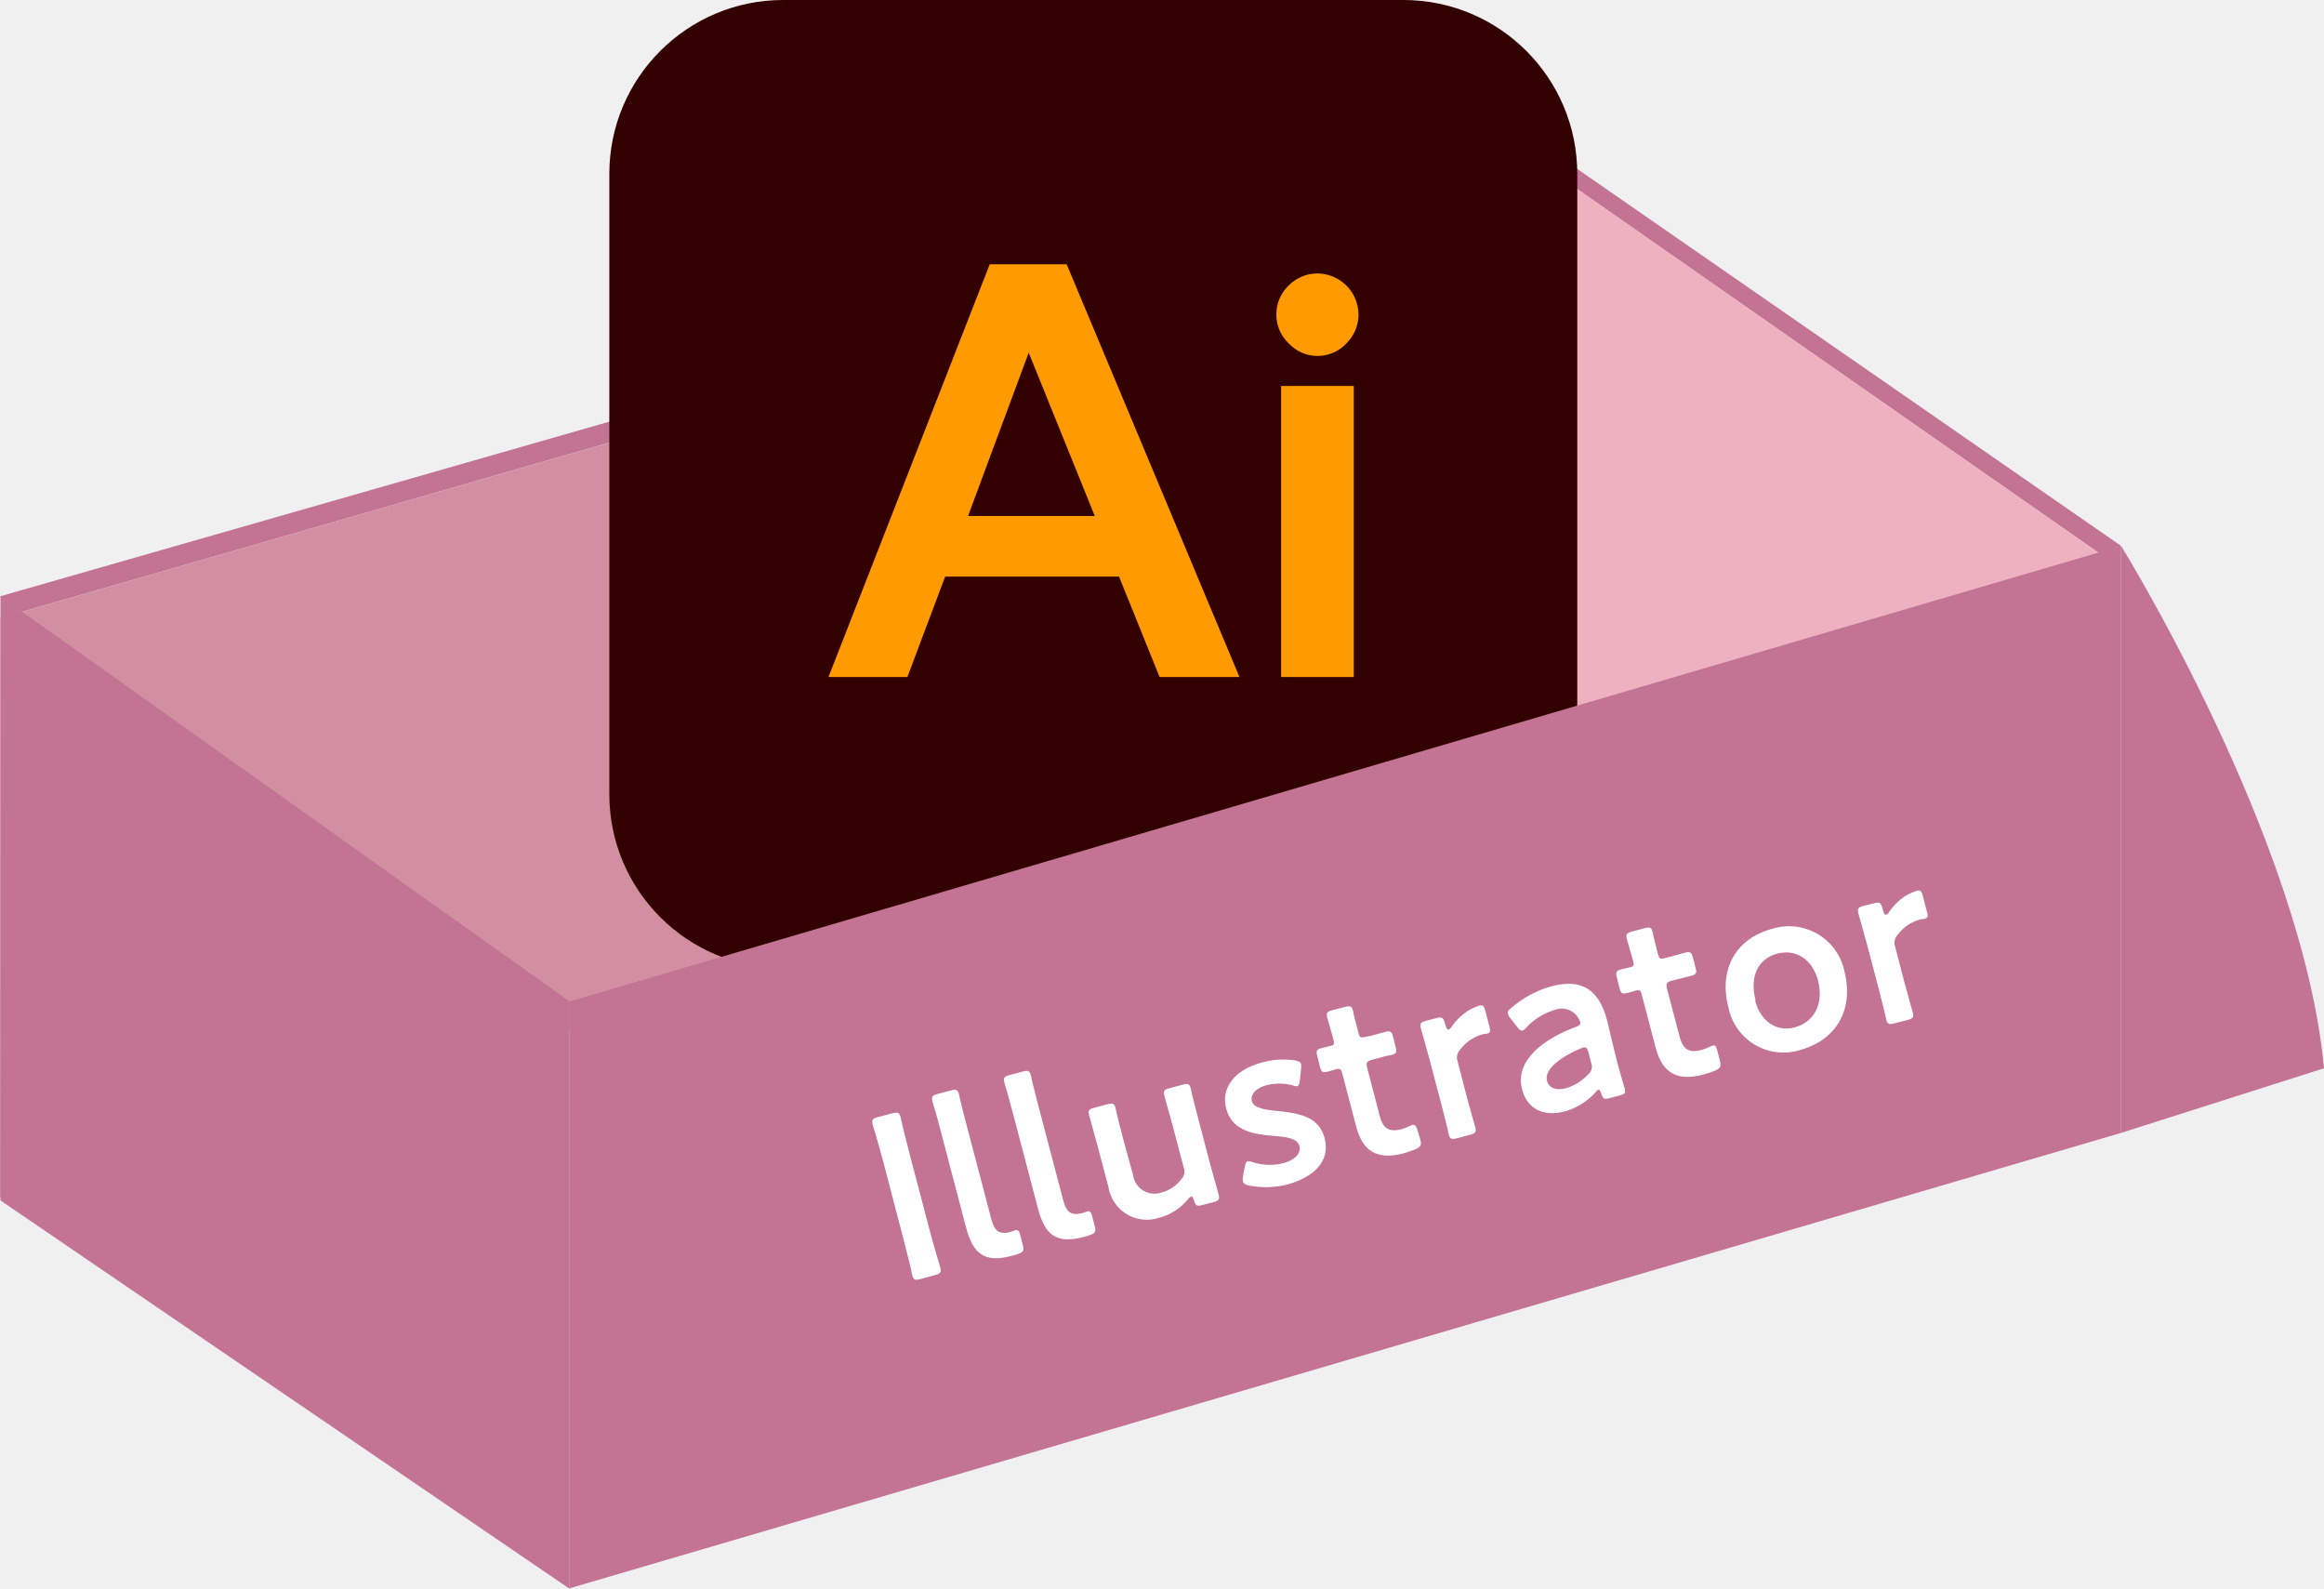
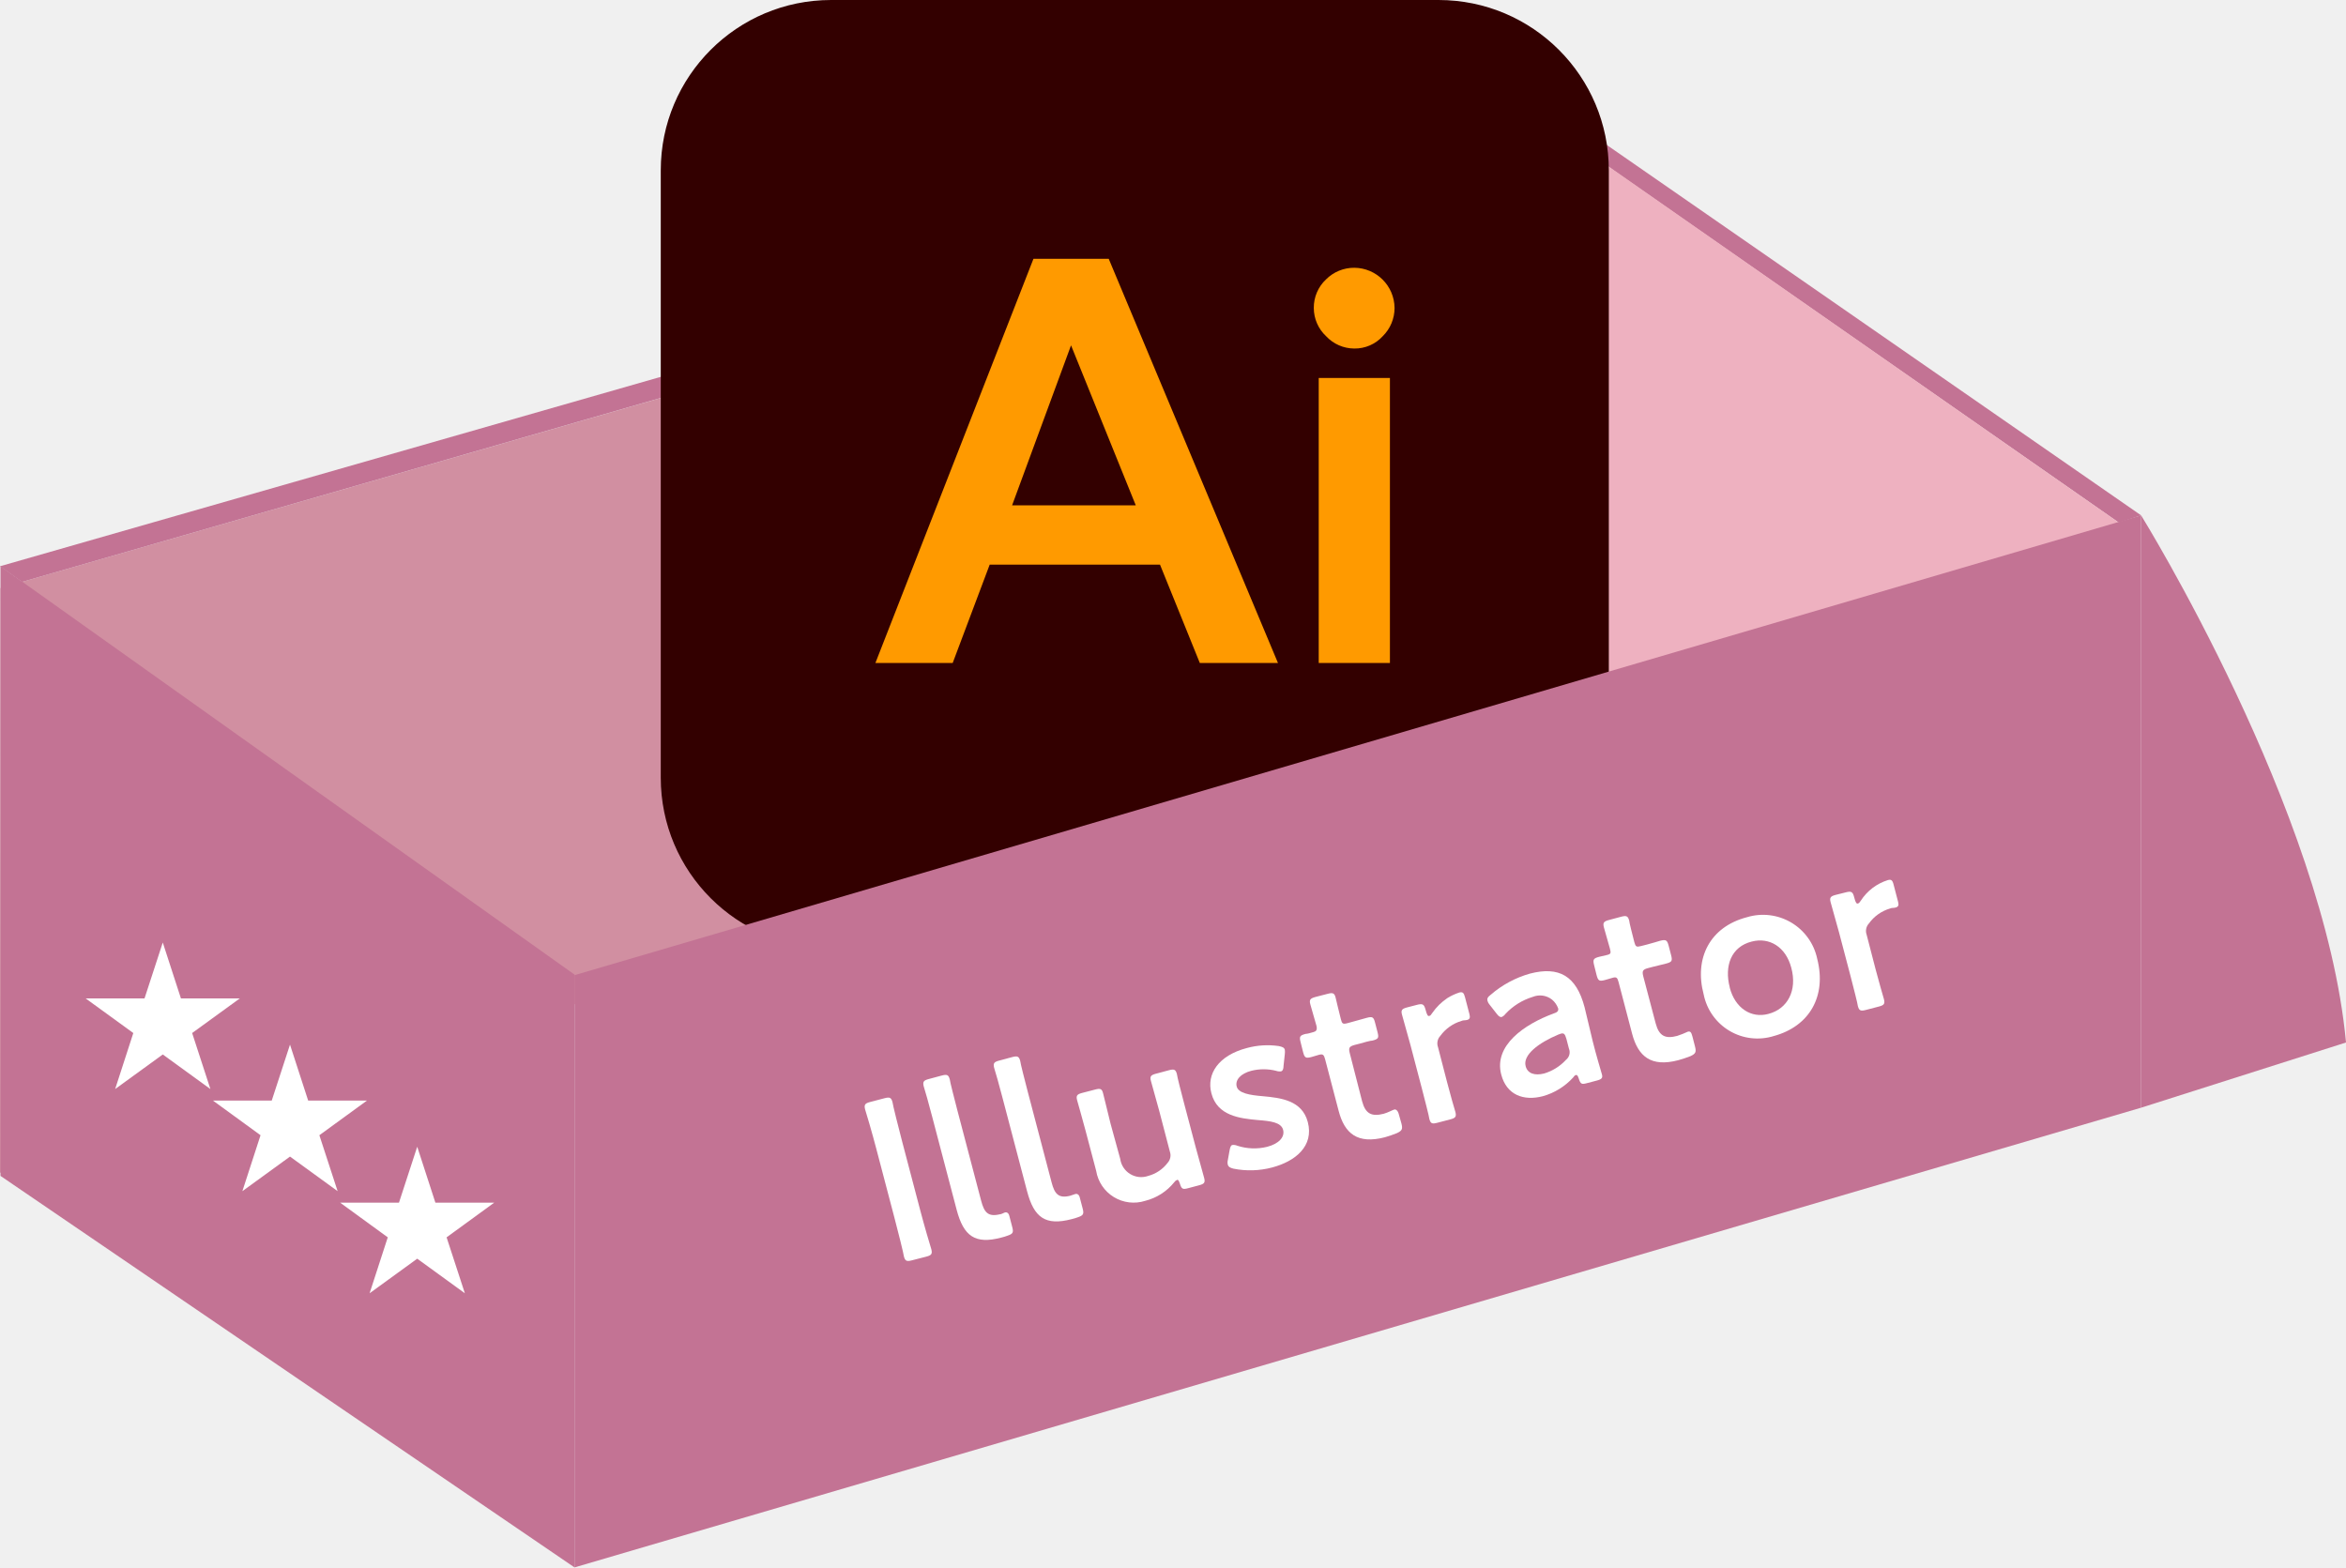
- <svg xmlns="http://www.w3.org/2000/svg" viewBox="0 0 235.63 161.02">
+ <svg xmlns="http://www.w3.org/2000/svg" viewBox="0 0 242.85 162.26">
  <defs>
    <style>.cls-1{fill:#d18fa1;}.cls-2{fill:#c37394;}.cls-3{fill:#eeb1c0;}.cls-4{fill:#300;}.cls-5{fill:#ff9a00;}.cls-6{fill:#fff;}</style>
  </defs>
  <g id="レイヤー_2" data-name="レイヤー 2">
    <g id="レイヤー_1-2" data-name="レイヤー 1">
-       <polygon class="cls-1" points="0 121.38 157.36 75.2 157.36 17.35 0.05 62.65 0 121.38" />
-       <polygon class="cls-2" points="0.05 121.69 0.05 60.45 57.7 101.48 57.7 161.02 0.05 121.69" />
-       <polygon class="cls-2" points="215.06 55.34 157.36 15.35 0 60.45 2.21 62.02 157.29 17.35 212.82 56.07 215.06 55.34" />
-       <polygon class="cls-3" points="212.82 56.07 157.36 17.35 157.36 75.2 212.82 113.79 212.82 56.07" />
-       <rect class="cls-4" x="61.78" width="98.14" height="98.14" rx="17.63" />
-       <path class="cls-5" d="M108.15,26.79l17.52,41.84h-8.1l-4.11-10.18H95.83L92,68.63H84l16.35-41.84Zm-10,25.52H111l-6.7-16.56Z" />
-       <path class="cls-5" d="M133.57,27.72a4.2,4.2,0,0,1,4.17,4.16,4.1,4.1,0,0,1-1.22,2.92,4,4,0,0,1-5.87,0,4,4,0,0,1-1.24-2.92,4,4,0,0,1,1.26-2.95A4.08,4.08,0,0,1,133.57,27.72Zm3.69,11.41v29.5h-7.37V39.13Z" />
-       <polygon class="cls-2" points="215.06 114.84 57.7 161.02 57.7 101.48 57.7 101.53 215.06 55.34 215.06 114.84" />
-       <path class="cls-2" d="M215.06,114.84l20.57-6.55c-2.14-23.2-20.57-52.95-20.57-52.95" />
-       <path class="cls-6" d="M93.32,129.66c-.54.14-.7.08-.83-.4,0-.16-.64-2.74-1-4.08L89.62,118c-.36-1.35-1.09-3.89-1.14-4-.13-.49,0-.62.52-.76l1.49-.39c.53-.14.7-.08.83.41,0,.16.64,2.73,1,4.08l1.88,7.15c.35,1.35,1.09,3.88,1.14,4,.12.49,0,.62-.53.76Z" />
-       <path class="cls-6" d="M103.24,127.11c-.22.08-.46.14-.69.2-2.69.71-3.88-.15-4.6-2.88l-2.54-9.66c-.25-1-.82-3-.87-3.12-.12-.49,0-.62.53-.76l1.34-.35c.54-.15.7-.09.83.4,0,.16.5,2.1.77,3.14l2.48,9.43c.31,1.18.71,1.67,1.9,1.39.19-.05.45-.17.57-.2s.35,0,.44.35l.31,1.19C103.85,126.77,103.76,126.92,103.24,127.11Z" />
-       <path class="cls-6" d="M110.53,125.19a5.49,5.49,0,0,1-.69.21c-2.69.7-3.88-.15-4.6-2.89l-2.54-9.66c-.25-.95-.82-3-.87-3.12-.12-.48,0-.61.52-.75l1.35-.36c.54-.14.7-.08.83.41,0,.16.5,2.1.77,3.14l2.48,9.43c.31,1.18.71,1.67,1.9,1.38.18,0,.45-.16.57-.19s.35,0,.44.35l.31,1.18C111.14,124.86,111.05,125,110.53,125.19Z" />
-       <path class="cls-6" d="M121.92,122.15c-.56.15-.69.11-.87-.49-.11-.29-.16-.4-.28-.37a.7.7,0,0,0-.3.25,5.6,5.6,0,0,1-3,1.92,3.93,3.93,0,0,1-5.08-3.11l-1.11-4.2c-.26-1-.82-2.94-.86-3.1-.13-.49,0-.62.52-.76l1.35-.35c.53-.14.7-.09.82.4,0,.16.51,2.1.77,3.13l1,3.64a2.19,2.19,0,0,0,2.9,1.77,3.77,3.77,0,0,0,2-1.34,1.16,1.16,0,0,0,.24-1.18l-1.11-4.2c-.27-1-.82-2.94-.86-3.1-.13-.48,0-.61.52-.75l1.35-.36c.53-.14.69-.08.82.41,0,.16.5,2.1.77,3.12l1.18,4.5c.28,1,.83,3,.87,3.12.13.49,0,.62-.52.76Z" />
-       <path class="cls-6" d="M134.3,115.36c.65,2.46-1.27,4-3.7,4.69a8.85,8.85,0,0,1-4,.12c-.35-.09-.52-.19-.58-.4a1,1,0,0,1,0-.47l.18-1c.07-.37.13-.53.29-.57a1,1,0,0,1,.52.08,5.65,5.65,0,0,0,3.08.11c1.18-.31,1.86-1,1.65-1.77s-1.31-.9-2.6-1c-1.88-.17-4.21-.43-4.82-2.77-.53-2,.73-3.92,3.68-4.69a8.1,8.1,0,0,1,3.3-.2c.36.08.56.15.62.38a1.75,1.75,0,0,1,0,.45l-.13,1.2c-.05.36-.1.55-.27.59A1.15,1.15,0,0,1,131,110a5.27,5.27,0,0,0-2.56,0c-1.09.28-1.69.94-1.51,1.63s1.35.89,2.7,1C131.51,112.84,133.71,113.1,134.3,115.36Z" />
-       <path class="cls-6" d="M144,115.49c.15.58.07.75-.46,1a12.25,12.25,0,0,1-1.25.43c-2.84.74-4.18-.39-4.79-2.74l-1.4-5.34c-.12-.46-.23-.56-.62-.46l-.78.23c-.61.16-.72.09-.88-.51l-.25-1c-.16-.61-.09-.72.51-.88l.82-.19c.39-.1.42-.19.29-.67-.18-.72-.58-2-.62-2.2-.13-.48,0-.61.52-.76l1.28-.33c.53-.14.69-.08.82.4,0,.17.32,1.41.54,2.22.12.49.21.54.68.42L139,105l1.37-.38c.6-.16.72-.09.87.49l.26,1c.15.58.09.7-.52.86-.21,0-1,.22-1.37.33l-.47.12c-.58.16-.66.3-.51.88l1.27,4.86c.35,1.32,1,1.61,2.23,1.3.44-.12.94-.4,1.1-.44s.37.08.48.52Z" />
-       <path class="cls-6" d="M148.71,111.15c.27,1,.82,3,.87,3.12.12.49,0,.62-.53.76l-1.34.36c-.54.13-.7.08-.83-.41,0-.16-.5-2.1-.77-3.14l-1.18-4.49c-.27-1-.83-3-.87-3.12-.13-.48,0-.61.52-.75l1-.26c.6-.16.76-.1.92.5s.25.68.39.64.17-.12.3-.3a5.93,5.93,0,0,1,1.57-1.55,5.47,5.47,0,0,1,1.22-.57c.35-.09.48,0,.61.51l.46,1.76c.09.35,0,.51-.27.57s-.34,0-.57.1a4.17,4.17,0,0,0-2.18,1.54,1.14,1.14,0,0,0-.24,1.18Z" />
-       <path class="cls-6" d="M163.19,111.32c-.53.14-.66.12-.85-.5-.09-.25-.15-.38-.29-.34s-.15.09-.28.25a6.67,6.67,0,0,1-3.14,1.94c-2,.52-3.76-.13-4.31-2.25-.78-3,2.38-5.19,5.42-6.31.39-.12.52-.26.48-.52a2.12,2.12,0,0,0-.64-.92,2,2,0,0,0-2-.28,6.4,6.4,0,0,0-2.82,1.76,1,1,0,0,1-.41.33c-.16,0-.29-.07-.51-.36l-.71-.91a1,1,0,0,1-.23-.41c-.06-.21,0-.38.33-.63a10.62,10.62,0,0,1,4.06-2.19c3-.78,4.8.21,5.66,3.48l.85,3.55c.33,1.33.83,3,.94,3.38s0,.52-.52.66Zm-2.68-5.13a1.9,1.9,0,0,0-.28.1c-2,.86-3.69,2.11-3.38,3.27.2.77.94,1,1.91.76a5,5,0,0,0,2.26-1.41,1,1,0,0,0,.31-1.17l-.26-1C160.94,106.25,160.83,106.11,160.51,106.19Z" />
-       <path class="cls-6" d="M174.38,107.52c.15.58.07.75-.46,1a12.4,12.4,0,0,1-1.26.42c-2.83.75-4.17-.39-4.79-2.73l-1.4-5.34c-.12-.47-.22-.57-.61-.46s-.67.2-.79.23c-.6.16-.72.09-.88-.52l-.25-1c-.15-.6-.09-.72.52-.88l.82-.19c.39-.1.42-.18.29-.67-.19-.72-.58-2-.62-2.19-.13-.49,0-.62.52-.76l1.27-.34c.54-.14.7-.08.83.41,0,.16.32,1.4.53,2.22.13.48.22.53.68.41l.63-.16,1.36-.38c.61-.16.72-.09.88.49l.26,1c.15.58.08.7-.52.86l-1.38.34-.46.12c-.58.15-.67.3-.52.88l1.28,4.85c.35,1.32,1,1.62,2.22,1.3a9.72,9.72,0,0,0,1.11-.44c.28-.07.36.08.48.52Z" />
-       <path class="cls-6" d="M187,98.44c1,3.9-.82,7-4.49,8a5.68,5.68,0,0,1-7.26-4.3c-1-3.74.63-7,4.48-8A5.73,5.73,0,0,1,187,98.44Zm-9.05,3c.56,2.13,2.23,3.19,4,2.71,2-.52,3-2.44,2.37-4.77-.57-2.18-2.28-3.19-4.09-2.72C178.12,97.2,177.4,99.18,178,101.41Z" />
-       <path class="cls-6" d="M193.07,99.51c.27,1,.82,3,.87,3.12.12.49,0,.62-.53.76l-1.34.35c-.54.14-.7.08-.83-.4,0-.16-.5-2.1-.77-3.15l-1.18-4.48c-.27-1-.83-3-.87-3.12-.13-.49,0-.62.52-.76l1-.25c.6-.16.76-.11.92.5s.25.68.39.64.17-.12.3-.3a6,6,0,0,1,1.57-1.56,6.12,6.12,0,0,1,1.22-.56c.35-.1.48,0,.61.51l.46,1.76c.09.35,0,.5-.27.57s-.34,0-.57.1a4.17,4.17,0,0,0-2.18,1.54,1.15,1.15,0,0,0-.24,1.18Z" />
+       <polygon class="cls-1" points="0 121.41 162.18 73.81 162.18 14.2 0.05 60.88 0 121.41" />
+       <polygon class="cls-2" points="0.05 121.73 0.05 58.62 59.47 100.89 59.47 162.26 0.05 121.73" />
+       <polygon class="cls-2" points="221.64 53.35 162.18 12.13 0 58.62 2.28 60.24 162.1 14.2 219.33 54.1 221.64 53.35" />
+       <polygon class="cls-3" points="219.33 54.1 162.18 14.2 162.18 73.81 219.33 113.58 219.33 54.1" />
+       <rect class="cls-4" x="68.4" width="98.14" height="98.14" rx="17.63" />
+       <path class="cls-5" d="M114.77,26.79l17.52,41.84H124.2l-4.12-10.18H102.45L98.62,68.63h-8l16.36-41.84Zm-10,25.52h12.8l-6.7-16.56Z" />
+       <path class="cls-5" d="M140.19,27.72a4.2,4.2,0,0,1,4.17,4.16,4.1,4.1,0,0,1-1.22,2.92,3.91,3.91,0,0,1-2.95,1.28,4,4,0,0,1-2.92-1.28A4,4,0,0,1,136,31.88a4,4,0,0,1,1.26-2.95A4.1,4.1,0,0,1,140.19,27.72Zm3.69,11.41v29.5h-7.37V39.13Z" />
+       <polygon class="cls-2" points="221.64 114.67 59.47 162.26 59.47 100.89 59.47 100.95 221.64 53.35 221.64 114.67" />
+       <path class="cls-2" d="M221.64,114.67l21.21-6.75C240.64,84,221.64,53.35,221.64,53.35" />
+       <path class="cls-6" d="M94.4,130.47c-.54.14-.7.08-.83-.4,0-.16-.64-2.74-1-4.08l-1.88-7.15c-.35-1.35-1.09-3.89-1.14-4-.12-.49,0-.62.52-.76l1.49-.39c.53-.14.7-.08.83.41,0,.16.64,2.73,1,4.08l1.88,7.15c.35,1.35,1.09,3.88,1.14,4,.12.49,0,.62-.53.76Z" />
+       <path class="cls-6" d="M104.32,127.91a5.49,5.49,0,0,1-.69.21c-2.69.71-3.88-.15-4.6-2.88l-2.54-9.66c-.25-1-.82-3-.87-3.12-.12-.49,0-.62.53-.76l1.34-.36c.54-.14.7-.08.83.41,0,.16.5,2.1.77,3.14l2.48,9.43c.31,1.18.71,1.67,1.9,1.39.19,0,.45-.17.57-.2s.35,0,.44.35l.31,1.19C104.93,127.58,104.85,127.73,104.32,127.91Z" />
+       <path class="cls-6" d="M111.61,126a5.49,5.49,0,0,1-.69.21c-2.69.7-3.88-.15-4.6-2.89l-2.54-9.66c-.25-1-.82-3-.87-3.12-.12-.48,0-.61.53-.75l1.34-.36c.54-.14.7-.08.83.4,0,.17.5,2.11.77,3.15l2.48,9.43c.31,1.18.71,1.67,1.9,1.38.18-.05.45-.16.57-.19s.35,0,.44.35l.31,1.18C112.22,125.67,112.13,125.82,111.61,126Z" />
+       <path class="cls-6" d="M123,123c-.56.15-.69.11-.87-.49-.11-.29-.16-.4-.28-.37a.7.7,0,0,0-.3.25,5.6,5.6,0,0,1-3,1.92,3.93,3.93,0,0,1-5.08-3.11l-1.11-4.2c-.26-1-.82-2.94-.86-3.1-.13-.49,0-.62.52-.76l1.35-.35c.53-.14.7-.09.82.4.05.16.51,2.1.77,3.13l1,3.64a2.19,2.19,0,0,0,2.9,1.77,3.71,3.71,0,0,0,2-1.34,1.16,1.16,0,0,0,.24-1.18L120,115c-.27-1-.82-2.94-.86-3.1-.13-.48,0-.61.52-.75l1.35-.36c.53-.14.69-.08.82.4,0,.17.5,2.11.77,3.13l1.19,4.5c.27,1,.82,3,.86,3.12.13.49,0,.62-.52.76Z" />
+       <path class="cls-6" d="M135.38,116.16c.65,2.47-1.27,4.06-3.7,4.7a8.85,8.85,0,0,1-4,.12c-.35-.09-.52-.19-.58-.4a1,1,0,0,1,0-.48l.18-1c.07-.37.13-.53.29-.57a1,1,0,0,1,.52.08,5.65,5.65,0,0,0,3.08.11c1.19-.31,1.86-1,1.65-1.77s-1.31-.9-2.6-1c-1.88-.17-4.21-.43-4.82-2.77-.53-2,.73-3.92,3.68-4.69a8.1,8.1,0,0,1,3.3-.2c.36.08.56.15.62.38a1.75,1.75,0,0,1,0,.45l-.13,1.2c0,.36-.1.55-.27.59a1.15,1.15,0,0,1-.51-.06,5.27,5.27,0,0,0-2.56,0c-1.09.28-1.69.94-1.51,1.63s1.35.89,2.7,1C132.59,113.65,134.79,113.91,135.38,116.16Z" />
+       <path class="cls-6" d="M145.07,116.3c.15.58.07.75-.46,1a12.25,12.25,0,0,1-1.25.43c-2.84.74-4.18-.39-4.79-2.74l-1.4-5.34c-.12-.46-.23-.56-.62-.46l-.78.23c-.61.16-.72.09-.88-.51l-.25-1c-.16-.61-.09-.72.51-.88.19,0,.57-.12.82-.19s.42-.19.3-.67c-.19-.72-.59-2-.63-2.2-.13-.49,0-.61.52-.76l1.28-.33c.53-.14.7-.08.82.4.05.17.32,1.41.54,2.22.12.49.21.54.68.42l.62-.17,1.37-.38c.6-.16.72-.09.87.49l.26,1c.15.58.09.7-.52.86-.21,0-1,.22-1.37.33l-.47.12c-.58.16-.66.3-.51.88L141,114c.35,1.32,1,1.61,2.23,1.3.44-.12.94-.4,1.1-.44s.37.08.48.52Z" />
+       <path class="cls-6" d="M149.79,112c.27,1.05.82,3,.87,3.12.12.49,0,.62-.53.76l-1.34.35c-.54.14-.7.09-.83-.4,0-.16-.5-2.1-.77-3.14L146,108.16c-.27-1-.83-3-.87-3.12-.13-.48,0-.61.52-.75l1-.26c.6-.16.76-.1.92.5s.25.68.39.64.17-.12.3-.3a5.93,5.93,0,0,1,1.57-1.55,5.68,5.68,0,0,1,1.22-.57c.35-.09.48,0,.61.51l.46,1.76c.09.35,0,.51-.27.57s-.34,0-.57.1a4.17,4.17,0,0,0-2.18,1.54,1.14,1.14,0,0,0-.24,1.18Z" />
+       <path class="cls-6" d="M164.27,112.13c-.53.14-.66.12-.85-.5-.09-.25-.15-.38-.29-.34s-.15.09-.28.25a6.67,6.67,0,0,1-3.14,1.94c-2,.52-3.76-.13-4.31-2.25-.78-3,2.38-5.19,5.42-6.31.39-.12.52-.26.48-.52a2.12,2.12,0,0,0-.64-.92,2,2,0,0,0-2-.28,6.4,6.4,0,0,0-2.82,1.76,1,1,0,0,1-.41.33c-.16,0-.29-.07-.51-.36l-.71-.91a1,1,0,0,1-.23-.41c-.06-.21,0-.38.33-.63a10.62,10.62,0,0,1,4.06-2.19c3-.78,4.8.21,5.66,3.48l.85,3.55c.33,1.33.83,3,.94,3.38s0,.52-.52.66ZM161.59,107a1.9,1.9,0,0,0-.28.1c-2.05.86-3.69,2.11-3.38,3.27.2.77.94,1,1.91.76a5,5,0,0,0,2.26-1.41,1,1,0,0,0,.31-1.17l-.26-1C162,107.06,161.91,106.92,161.59,107Z" />
+       <path class="cls-6" d="M175.46,108.33c.15.58.07.75-.46,1a12.4,12.4,0,0,1-1.26.42c-2.83.75-4.17-.39-4.79-2.74l-1.4-5.34c-.12-.46-.22-.56-.61-.45s-.67.2-.79.23c-.6.16-.72.09-.88-.52l-.25-1c-.15-.6-.08-.72.52-.88l.82-.19c.39-.1.42-.18.29-.67-.19-.72-.58-2-.62-2.19-.13-.49,0-.62.52-.76l1.27-.34c.54-.14.7-.08.83.41,0,.16.32,1.4.53,2.22.13.48.22.53.68.41l.63-.16c.42-.11,1.13-.32,1.36-.39.61-.15.72-.08.88.5l.26,1c.15.58.08.7-.52.86l-1.38.34-.46.12c-.58.15-.67.3-.52.88l1.28,4.85c.35,1.32,1,1.62,2.22,1.3a9.72,9.72,0,0,0,1.11-.44c.28-.07.36.08.48.52Z" />
+       <path class="cls-6" d="M188.11,99.25c1,3.9-.82,7-4.49,8a5.68,5.68,0,0,1-7.26-4.3c-1-3.74.63-7,4.48-8A5.73,5.73,0,0,1,188.11,99.25Zm-9.05,3c.56,2.13,2.23,3.19,4,2.71,2-.52,3-2.44,2.37-4.77-.57-2.18-2.28-3.19-4.09-2.72C179.2,98,178.48,100,179.06,102.22Z" />
+       <path class="cls-6" d="M194.15,100.32c.27,1,.82,3,.87,3.12.12.49,0,.62-.53.76l-1.34.35c-.54.14-.7.08-.83-.4,0-.16-.5-2.1-.77-3.15l-1.18-4.48c-.27-1-.83-3-.87-3.12-.13-.49,0-.62.52-.76l1-.25c.6-.16.77-.11.92.5s.26.68.39.64.17-.12.3-.3a5.17,5.17,0,0,1,2.79-2.12c.35-.1.49,0,.61.51l.46,1.76c.09.35,0,.5-.27.57s-.34,0-.57.1a4.11,4.11,0,0,0-2.18,1.54,1.15,1.15,0,0,0-.24,1.18Z" />
+       <polygon class="cls-6" points="16.85 97.57 18.73 103.36 24.82 103.36 19.89 106.94 21.78 112.74 16.85 109.16 11.92 112.74 13.8 106.94 8.87 103.36 14.96 103.36 16.85 97.57" />
+       <polygon class="cls-6" points="30.02 108.14 31.9 113.93 37.99 113.93 33.06 117.52 34.95 123.31 30.02 119.73 25.09 123.31 26.97 117.52 22.04 113.93 28.13 113.93 30.02 108.14" />
+       <polygon class="cls-6" points="43.19 118.71 45.07 124.5 51.16 124.5 46.23 128.09 48.12 133.88 43.19 130.3 38.26 133.88 40.14 128.09 35.21 124.5 41.3 124.5 43.19 118.71" />
    </g>
  </g>
</svg>
